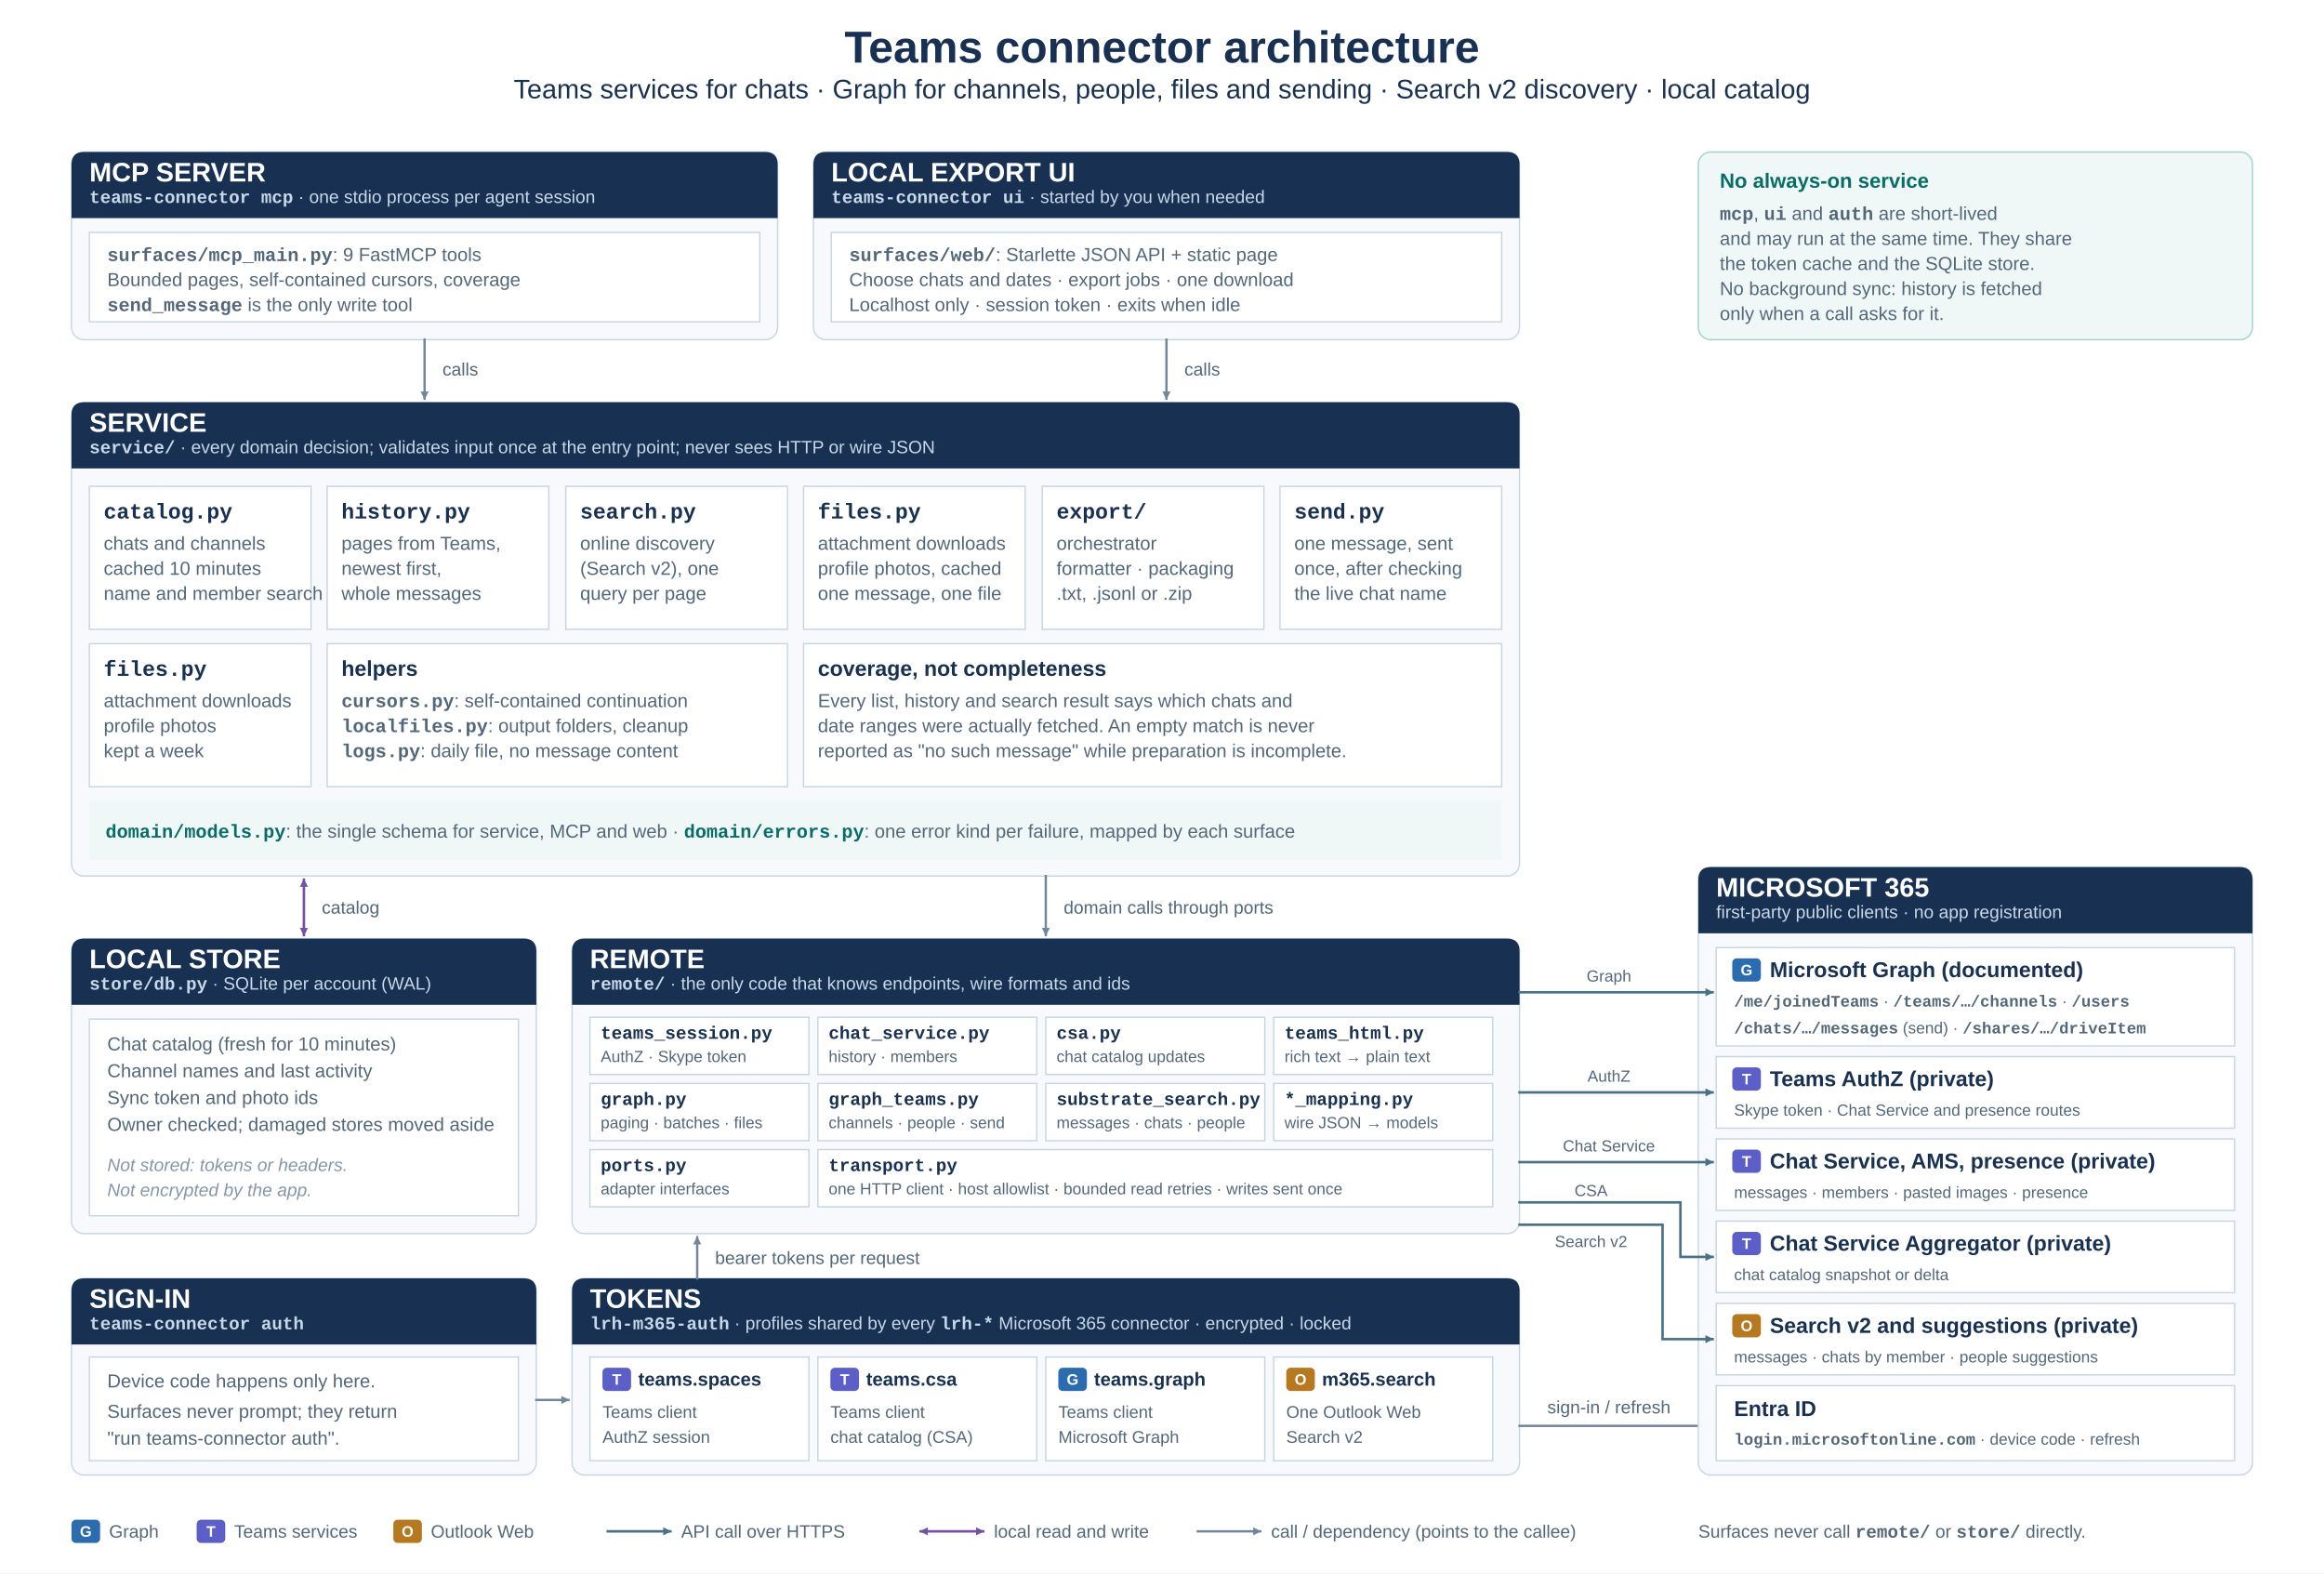
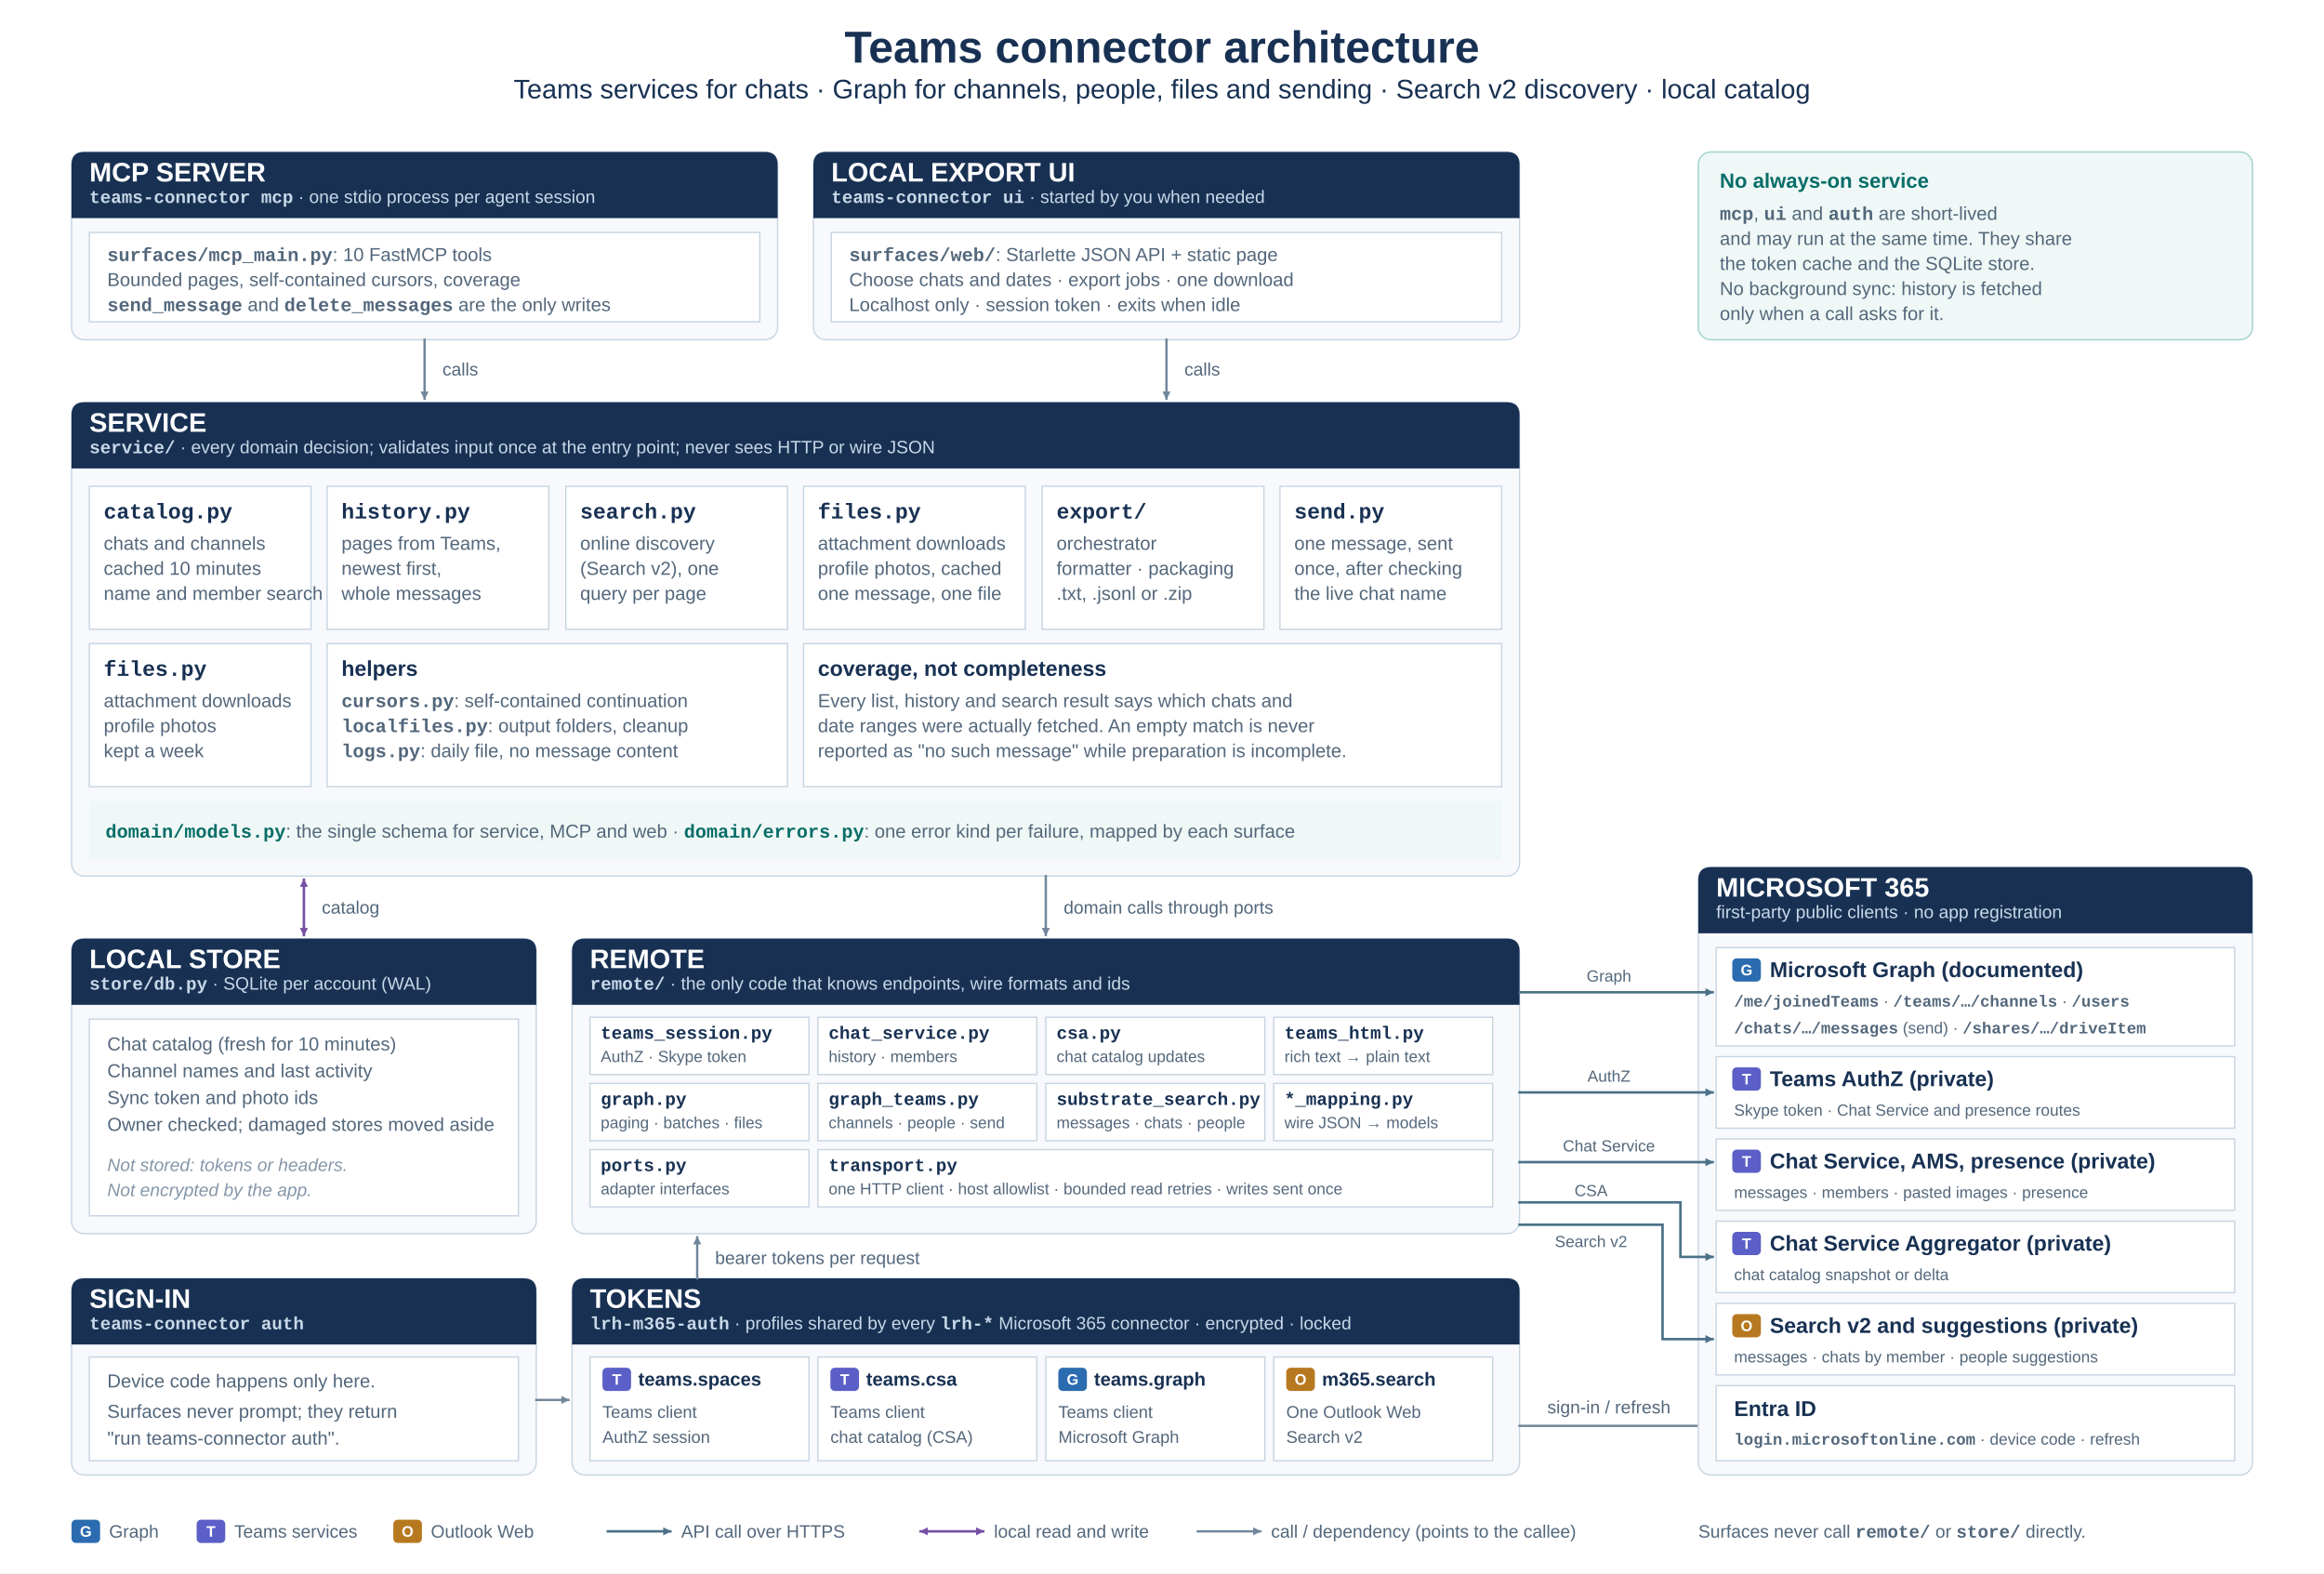
<svg xmlns="http://www.w3.org/2000/svg" width="2600" height="1760" viewBox="0 0 2600 1760" role="img" aria-labelledby="title description">
  <defs>
    <style>
      text { font-family: Arial, Helvetica, sans-serif; }
      .title { fill: #183153; font-size: 50px; font-weight: 700; }
      .subtitle { fill: #183153; font-size: 30px; }
      .card-title { fill: #fff; font-size: 30px; font-weight: 700; }
      .card-subtitle { fill: #c8d8e8; font-size: 20px; }
      .section-title { fill: #183153; font-size: 24px; font-weight: 700; }
      .detail { fill: #53677b; font-size: 21px; }
      .muted { fill: #8496a8; font-size: 20px; font-style: italic; }
      .code { font-family: "Courier New", Consolas, monospace; font-weight: 700; }
      .badge { fill: #fff; font-size: 17px; font-weight: 700; }
      .note-title { fill: #086d68; font-size: 23px; font-weight: 700; }
      .flow-label { fill: #53677b; font-size: 20px; }
      .call-flow { fill: none; stroke: #71869b; stroke-width: 2.6; stroke-linecap: square; stroke-linejoin: miter; marker-end: url(#arrow); }
      .api-flow { fill: none; stroke: #4b7187; stroke-width: 2.8; stroke-linecap: square; marker-end: url(#api-arrow); }
      .local-flow { fill: none; stroke: #7650a4; stroke-width: 2.8; stroke-linecap: square; marker-start: url(#purple-arrow); marker-end: url(#purple-arrow); }
    </style>
    <marker id="arrow" markerWidth="9" markerHeight="9" refX="8" refY="4.5" orient="auto" markerUnits="userSpaceOnUse">
      <path d="M0 0 L9 4.5 L0 9 Z" fill="#71869b" />
    </marker>
    <marker id="api-arrow" markerWidth="9" markerHeight="9" refX="8" refY="4.5" orient="auto" markerUnits="userSpaceOnUse">
      <path d="M0 0 L9 4.5 L0 9 Z" fill="#4b7187" />
    </marker>
    <marker id="purple-arrow" markerWidth="9" markerHeight="9" refX="8" refY="4.5" orient="auto-start-reverse" markerUnits="userSpaceOnUse">
      <path d="M0 0 L9 4.5 L0 9 Z" fill="#7650a4" />
    </marker>
  </defs>
  <rect width="2600" height="1760" fill="#fff" />
  <text class="title" x="1300" y="70" text-anchor="middle">Teams connector architecture</text>
  <text class="subtitle" x="1300" y="110" text-anchor="middle">Teams services for chats · Graph for channels, people, files and sending · Search v2 discovery · local catalog</text>
  <rect x="80" y="170" width="790" height="210" rx="14" fill="#f7f9fc" stroke="#c7d5e2" stroke-width="1.5" />
  <path d="M80 244 V184 Q80 170 94 170 H856 Q870 170 870 184 V244 Z" fill="#183153" />
  <text class="card-title" x="100" y="203">MCP SERVER</text>
  <text class="card-subtitle" x="100" y="227">
    <tspan class="code">teams-connector mcp</tspan> · one stdio process per agent session</text>
  <rect x="100" y="260" width="750" height="100" fill="#fff" stroke="#c7d5e2" stroke-width="1.5" />
  <text class="detail" x="120" y="292">
-     <tspan class="code">surfaces/mcp_main.py</tspan>: 9 FastMCP tools</text>
+     <tspan class="code">surfaces/mcp_main.py</tspan>: 10 FastMCP tools</text>
  <text class="detail" x="120" y="320">Bounded pages, self-contained cursors, coverage</text>
  <text class="detail" x="120" y="348">
-     <tspan class="code">send_message</tspan> is the only write tool</text>
+     <tspan class="code">send_message</tspan> and <tspan class="code">delete_messages</tspan> are the only writes</text>
  <rect x="910" y="170" width="790" height="210" rx="14" fill="#f7f9fc" stroke="#c7d5e2" stroke-width="1.5" />
  <path d="M910 244 V184 Q910 170 924 170 H1686 Q1700 170 1700 184 V244 Z" fill="#183153" />
  <text class="card-title" x="930" y="203">LOCAL EXPORT UI</text>
  <text class="card-subtitle" x="930" y="227">
    <tspan class="code">teams-connector ui</tspan> · started by you when needed</text>
  <rect x="930" y="260" width="750" height="100" fill="#fff" stroke="#c7d5e2" stroke-width="1.5" />
  <text class="detail" x="950" y="292">
    <tspan class="code">surfaces/web/</tspan>: Starlette JSON API + static page</text>
  <text class="detail" x="950" y="320">Choose chats and dates · export jobs · one download</text>
  <text class="detail" x="950" y="348">Localhost only · session token · exits when idle</text>
  <rect x="1900" y="170" width="620" height="210" rx="14" fill="#eff8f6" stroke="#9fd3cb" stroke-width="1.5" />
  <text class="note-title" x="1924" y="210">No always-on service</text>
  <text class="detail" x="1924" y="246">
    <tspan class="code">mcp</tspan>, <tspan class="code">ui</tspan> and <tspan class="code">auth</tspan> are short-lived</text>
  <text class="detail" x="1924" y="274">and may run at the same time. They share</text>
  <text class="detail" x="1924" y="302">the token cache and the SQLite store.</text>
  <text class="detail" x="1924" y="330">No background sync: history is fetched</text>
  <text class="detail" x="1924" y="358">only when a call asks for it.</text>
  <path class="call-flow" d="M475 380 V446" />
  <path class="call-flow" d="M1305 380 V446" />
  <text class="flow-label" x="495" y="420">calls</text>
  <text class="flow-label" x="1325" y="420">calls</text>
  <rect x="80" y="450" width="1620" height="530" rx="14" fill="#f7f9fc" stroke="#c7d5e2" stroke-width="1.5" />
  <path d="M80 524 V464 Q80 450 94 450 H1686 Q1700 450 1700 464 V524 Z" fill="#183153" />
  <text class="card-title" x="100" y="483">SERVICE</text>
  <text class="card-subtitle" x="100" y="507">
    <tspan class="code">service/</tspan> · every domain decision; validates input once at the entry point; never sees HTTP or wire JSON</text>
  <rect x="100" y="544" width="248" height="160" fill="#fff" stroke="#c7d5e2" stroke-width="1.5" />
  <text class="section-title code" x="116" y="580">catalog.py</text>
  <text class="detail" x="116" y="615">chats and channels</text>
  <text class="detail" x="116" y="643">cached 10 minutes</text>
  <text class="detail" x="116" y="671">name and member search</text>
  <rect x="366" y="544" width="248" height="160" fill="#fff" stroke="#c7d5e2" stroke-width="1.5" />
  <text class="section-title code" x="382" y="580">history.py</text>
  <text class="detail" x="382" y="615">pages from Teams,</text>
  <text class="detail" x="382" y="643">newest first,</text>
  <text class="detail" x="382" y="671">whole messages</text>
  <rect x="633" y="544" width="248" height="160" fill="#fff" stroke="#c7d5e2" stroke-width="1.5" />
  <text class="section-title code" x="649" y="580">search.py</text>
  <text class="detail" x="649" y="615">online discovery</text>
  <text class="detail" x="649" y="643">(Search v2), one</text>
  <text class="detail" x="649" y="671">query per page</text>
  <rect x="899" y="544" width="248" height="160" fill="#fff" stroke="#c7d5e2" stroke-width="1.5" />
  <text class="section-title code" x="915" y="580">files.py</text>
  <text class="detail" x="915" y="615">attachment downloads</text>
  <text class="detail" x="915" y="643">profile photos, cached</text>
  <text class="detail" x="915" y="671">one message, one file</text>
  <rect x="1166" y="544" width="248" height="160" fill="#fff" stroke="#c7d5e2" stroke-width="1.5" />
  <text class="section-title code" x="1182" y="580">export/</text>
  <text class="detail" x="1182" y="615">orchestrator</text>
  <text class="detail" x="1182" y="643">formatter · packaging</text>
  <text class="detail" x="1182" y="671">.txt, .jsonl or .zip</text>
  <rect x="1432" y="544" width="248" height="160" fill="#fff" stroke="#c7d5e2" stroke-width="1.5" />
  <text class="section-title code" x="1448" y="580">send.py</text>
  <text class="detail" x="1448" y="615">one message, sent</text>
  <text class="detail" x="1448" y="643">once, after checking</text>
  <text class="detail" x="1448" y="671">the live chat name</text>
  <rect x="100" y="720" width="248" height="160" fill="#fff" stroke="#c7d5e2" stroke-width="1.5" />
  <text class="section-title code" x="116" y="756">files.py</text>
  <text class="detail" x="116" y="791">attachment downloads</text>
  <text class="detail" x="116" y="819">profile photos</text>
  <text class="detail" x="116" y="847">kept a week</text>
  <rect x="366" y="720" width="515" height="160" fill="#fff" stroke="#c7d5e2" stroke-width="1.5" />
  <text class="section-title" x="382" y="756">helpers</text>
  <text class="detail" x="382" y="791">
    <tspan class="code">cursors.py</tspan>: self-contained continuation</text>
  <text class="detail" x="382" y="819">
    <tspan class="code">localfiles.py</tspan>: output folders, cleanup</text>
  <text class="detail" x="382" y="847">
    <tspan class="code">logs.py</tspan>: daily file, no message content</text>
  <rect x="899" y="720" width="781" height="160" fill="#fff" stroke="#c7d5e2" stroke-width="1.5" />
  <text class="section-title" x="915" y="756">coverage, not completeness</text>
  <text class="detail" x="915" y="791">Every list, history and search result says which chats and</text>
  <text class="detail" x="915" y="819">date ranges were actually fetched. An empty match is never</text>
  <text class="detail" x="915" y="847">reported as "no such message" while preparation is incomplete.</text>
  <rect x="100" y="896" width="1580" height="66" fill="#eff8f6" />
  <text class="detail" x="118" y="937">
    <tspan class="code" fill="#086d68">domain/models.py</tspan>: the single schema for service, MCP and web  ·  <tspan class="code" fill="#086d68">domain/errors.py</tspan>: one error kind per failure, mapped by each surface</text>
  <path class="local-flow" d="M340 984 V1046" />
  <text class="flow-label" x="360" y="1022">catalog</text>
  <path class="call-flow" d="M1170 980 V1046" />
  <text class="flow-label" x="1190" y="1022">domain calls through ports</text>
  <rect x="80" y="1050" width="520" height="330" rx="14" fill="#f7f9fc" stroke="#c7d5e2" stroke-width="1.5" />
  <path d="M80 1124 V1064 Q80 1050 94 1050 H586 Q600 1050 600 1064 V1124 Z" fill="#183153" />
  <text class="card-title" x="100" y="1083">LOCAL STORE</text>
  <text class="card-subtitle" x="100" y="1107">
    <tspan class="code">store/db.py</tspan> · SQLite per account (WAL)</text>
  <rect x="100" y="1140" width="480" height="220" fill="#fff" stroke="#c7d5e2" stroke-width="1.5" />
  <text class="detail" x="120" y="1175">Chat catalog (fresh for 10 minutes)</text>
  <text class="detail" x="120" y="1205">Channel names and last activity</text>
  <text class="detail" x="120" y="1235">Sync token and photo ids</text>
  <text class="detail" x="120" y="1265">Owner checked; damaged stores moved aside</text>
  <text class="muted" x="120" y="1310">Not stored: tokens or headers.</text>
  <text class="muted" x="120" y="1338">Not encrypted by the app.</text>
  <rect x="640" y="1050" width="1060" height="330" rx="14" fill="#f7f9fc" stroke="#c7d5e2" stroke-width="1.5" />
  <path d="M640 1124 V1064 Q640 1050 654 1050 H1686 Q1700 1050 1700 1064 V1124 Z" fill="#183153" />
  <text class="card-title" x="660" y="1083">REMOTE</text>
  <text class="card-subtitle" x="660" y="1107">
    <tspan class="code">remote/</tspan> · the only code that knows endpoints, wire formats and ids</text>
  <rect x="660" y="1138" width="245" height="64" fill="#fff" stroke="#c7d5e2" stroke-width="1.5" />
  <text class="section-title code" x="672" y="1162" style="font-size:20px">teams_session.py</text>
  <text class="detail" x="672" y="1188" style="font-size:18px">AuthZ · Skype token</text>
  <rect x="915" y="1138" width="245" height="64" fill="#fff" stroke="#c7d5e2" stroke-width="1.5" />
  <text class="section-title code" x="927" y="1162" style="font-size:20px">chat_service.py</text>
  <text class="detail" x="927" y="1188" style="font-size:18px">history · members</text>
  <rect x="1170" y="1138" width="245" height="64" fill="#fff" stroke="#c7d5e2" stroke-width="1.5" />
  <text class="section-title code" x="1182" y="1162" style="font-size:20px">csa.py</text>
  <text class="detail" x="1182" y="1188" style="font-size:18px">chat catalog updates</text>
  <rect x="1425" y="1138" width="245" height="64" fill="#fff" stroke="#c7d5e2" stroke-width="1.5" />
  <text class="section-title code" x="1437" y="1162" style="font-size:20px">teams_html.py</text>
  <text class="detail" x="1437" y="1188" style="font-size:18px">rich text → plain text</text>
  <rect x="660" y="1212" width="245" height="64" fill="#fff" stroke="#c7d5e2" stroke-width="1.5" />
  <text class="section-title code" x="672" y="1236" style="font-size:20px">graph.py</text>
  <text class="detail" x="672" y="1262" style="font-size:18px">paging · batches · files</text>
  <rect x="915" y="1212" width="245" height="64" fill="#fff" stroke="#c7d5e2" stroke-width="1.5" />
  <text class="section-title code" x="927" y="1236" style="font-size:20px">graph_teams.py</text>
  <text class="detail" x="927" y="1262" style="font-size:18px">channels · people · send</text>
  <rect x="1170" y="1212" width="245" height="64" fill="#fff" stroke="#c7d5e2" stroke-width="1.5" />
  <text class="section-title code" x="1182" y="1236" style="font-size:20px">substrate_search.py</text>
  <text class="detail" x="1182" y="1262" style="font-size:18px">messages · chats · people</text>
  <rect x="1425" y="1212" width="245" height="64" fill="#fff" stroke="#c7d5e2" stroke-width="1.5" />
  <text class="section-title code" x="1437" y="1236" style="font-size:20px">*_mapping.py</text>
  <text class="detail" x="1437" y="1262" style="font-size:18px">wire JSON → models</text>
  <rect x="660" y="1286" width="245" height="64" fill="#fff" stroke="#c7d5e2" stroke-width="1.5" />
  <text class="section-title code" x="672" y="1310" style="font-size:20px">ports.py</text>
  <text class="detail" x="672" y="1336" style="font-size:18px">adapter interfaces</text>
  <rect x="915" y="1286" width="755" height="64" fill="#fff" stroke="#c7d5e2" stroke-width="1.5" />
  <text class="section-title code" x="927" y="1310" style="font-size:20px">transport.py</text>
  <text class="detail" x="927" y="1336" style="font-size:18px">one HTTP client · host allowlist · bounded read retries · writes sent once</text>
  <rect x="80" y="1430" width="520" height="220" rx="14" fill="#f7f9fc" stroke="#c7d5e2" stroke-width="1.5" />
  <path d="M80 1504 V1444 Q80 1430 94 1430 H586 Q600 1430 600 1444 V1504 Z" fill="#183153" />
  <text class="card-title" x="100" y="1463">SIGN-IN</text>
  <text class="card-subtitle" x="100" y="1487">
    <tspan class="code">teams-connector auth</tspan>
  </text>
  <rect x="100" y="1518" width="480" height="116" fill="#fff" stroke="#c7d5e2" stroke-width="1.5" />
  <text class="detail" x="120" y="1552">Device code happens only here.</text>
  <text class="detail" x="120" y="1586">Surfaces never prompt; they return</text>
  <text class="detail" x="120" y="1616">"run teams-connector auth".</text>
  <path class="call-flow" d="M600 1566 H636" />
  <rect x="640" y="1430" width="1060" height="220" rx="14" fill="#f7f9fc" stroke="#c7d5e2" stroke-width="1.5" />
  <path d="M640 1504 V1444 Q640 1430 654 1430 H1686 Q1700 1430 1700 1444 V1504 Z" fill="#183153" />
  <text class="card-title" x="660" y="1463">TOKENS</text>
  <text class="card-subtitle" x="660" y="1487">
    <tspan class="code">lrh-m365-auth</tspan> · profiles shared by every <tspan class="code">lrh-*</tspan> Microsoft 365 connector · encrypted · locked</text>
  <rect x="660" y="1518" width="245" height="116" fill="#fff" stroke="#c7d5e2" stroke-width="1.5" />
  <rect x="674" y="1530" width="32" height="26" rx="5" fill="#5b5fc7" />
  <text class="badge" x="690" y="1549" text-anchor="middle">T</text>
  <text class="section-title" x="714" y="1550" style="font-size:21px">teams.spaces</text>
  <text class="detail" x="674" y="1586" style="font-size:19px">Teams client</text>
  <text class="detail" x="674" y="1614" style="font-size:19px">AuthZ session</text>
  <rect x="915" y="1518" width="245" height="116" fill="#fff" stroke="#c7d5e2" stroke-width="1.5" />
  <rect x="929" y="1530" width="32" height="26" rx="5" fill="#5b5fc7" />
  <text class="badge" x="945" y="1549" text-anchor="middle">T</text>
  <text class="section-title" x="969" y="1550" style="font-size:21px">teams.csa</text>
  <text class="detail" x="929" y="1586" style="font-size:19px">Teams client</text>
  <text class="detail" x="929" y="1614" style="font-size:19px">chat catalog (CSA)</text>
  <rect x="1170" y="1518" width="245" height="116" fill="#fff" stroke="#c7d5e2" stroke-width="1.5" />
  <rect x="1184" y="1530" width="32" height="26" rx="5" fill="#2b6cb0" />
  <text class="badge" x="1200" y="1549" text-anchor="middle">G</text>
  <text class="section-title" x="1224" y="1550" style="font-size:21px">teams.graph</text>
  <text class="detail" x="1184" y="1586" style="font-size:19px">Teams client</text>
  <text class="detail" x="1184" y="1614" style="font-size:19px">Microsoft Graph</text>
  <rect x="1425" y="1518" width="245" height="116" fill="#fff" stroke="#c7d5e2" stroke-width="1.5" />
  <rect x="1439" y="1530" width="32" height="26" rx="5" fill="#b7791f" />
  <text class="badge" x="1455" y="1549" text-anchor="middle">O</text>
  <text class="section-title" x="1479" y="1550" style="font-size:21px">m365.search</text>
  <text class="detail" x="1439" y="1586" style="font-size:19px">One Outlook Web</text>
  <text class="detail" x="1439" y="1614" style="font-size:19px">Search v2</text>
  <path class="call-flow" d="M780 1430 V1384" />
  <text class="flow-label" x="800" y="1414">bearer tokens per request</text>
  <path class="call-flow" d="M1700 1595 H1916" />
  <text class="flow-label" x="1800" y="1581" text-anchor="middle">sign-in / refresh</text>
  <rect x="1900" y="970" width="620" height="680" rx="14" fill="#f7f9fc" stroke="#c7d5e2" stroke-width="1.5" />
  <path d="M1900 1044 V984 Q1900 970 1914 970 H2506 Q2520 970 2520 984 V1044 Z" fill="#183153" />
  <text class="card-title" x="1920" y="1003">MICROSOFT 365</text>
  <text class="card-subtitle" x="1920" y="1027">first-party public clients · no app registration</text>
  <rect x="1920" y="1060" width="580" height="110" fill="#fff" stroke="#c7d5e2" stroke-width="1.5" />
  <rect x="1938" y="1072" width="32" height="26" rx="5" fill="#2b6cb0" />
  <text class="badge" x="1954" y="1091" text-anchor="middle">G</text>
  <text class="section-title" x="1980" y="1093">Microsoft Graph (documented)</text>
  <text class="detail" x="1940" y="1126" style="font-size:18px">
    <tspan class="code">/me/joinedTeams</tspan> · <tspan class="code">/teams/…/channels</tspan> · <tspan class="code">/users</tspan>
  </text>
  <text class="detail" x="1940" y="1156" style="font-size:18px">
    <tspan class="code">/chats/…/messages</tspan> (send) · <tspan class="code">/shares/…/driveItem</tspan>
  </text>
  <rect x="1920" y="1182" width="580" height="80" fill="#fff" stroke="#c7d5e2" stroke-width="1.5" />
  <rect x="1938" y="1194" width="32" height="26" rx="5" fill="#5b5fc7" />
  <text class="badge" x="1954" y="1213" text-anchor="middle">T</text>
  <text class="section-title" x="1980" y="1215">Teams AuthZ (private)</text>
  <text class="detail" x="1940" y="1248" style="font-size:18px">Skype token · Chat Service and presence routes</text>
  <rect x="1920" y="1274" width="580" height="80" fill="#fff" stroke="#c7d5e2" stroke-width="1.5" />
  <rect x="1938" y="1286" width="32" height="26" rx="5" fill="#5b5fc7" />
  <text class="badge" x="1954" y="1305" text-anchor="middle">T</text>
  <text class="section-title" x="1980" y="1307">Chat Service, AMS, presence (private)</text>
  <text class="detail" x="1940" y="1340" style="font-size:18px">messages · members · pasted images · presence</text>
  <rect x="1920" y="1366" width="580" height="80" fill="#fff" stroke="#c7d5e2" stroke-width="1.5" />
  <rect x="1938" y="1378" width="32" height="26" rx="5" fill="#5b5fc7" />
  <text class="badge" x="1954" y="1397" text-anchor="middle">T</text>
  <text class="section-title" x="1980" y="1399">Chat Service Aggregator (private)</text>
  <text class="detail" x="1940" y="1432" style="font-size:18px">chat catalog snapshot or delta</text>
  <rect x="1920" y="1458" width="580" height="80" fill="#fff" stroke="#c7d5e2" stroke-width="1.5" />
  <rect x="1938" y="1470" width="32" height="26" rx="5" fill="#b7791f" />
  <text class="badge" x="1954" y="1489" text-anchor="middle">O</text>
  <text class="section-title" x="1980" y="1491">Search v2 and suggestions (private)</text>
  <text class="detail" x="1940" y="1524" style="font-size:18px">messages · chats by member · people suggestions</text>
  <rect x="1920" y="1550" width="580" height="84" fill="#fff" stroke="#c7d5e2" stroke-width="1.5" />
  <text class="section-title" x="1940" y="1584">Entra ID</text>
  <text class="detail" x="1940" y="1616" style="font-size:18px">
    <tspan class="code">login.microsoftonline.com</tspan> · device code · refresh</text>
  <path class="api-flow" d="M1700 1110 H1916" />
  <text class="flow-label" x="1800" y="1098" text-anchor="middle" style="font-size:18px">Graph</text>
  <path class="api-flow" d="M1700 1222 H1916" />
  <text class="flow-label" x="1800" y="1210" text-anchor="middle" style="font-size:18px">AuthZ</text>
  <path class="api-flow" d="M1700 1300 H1916" />
  <text class="flow-label" x="1800" y="1288" text-anchor="middle" style="font-size:18px">Chat Service</text>
  <path class="api-flow" d="M1700 1345 H1880 V1406 H1916" />
  <text class="flow-label" x="1780" y="1338" text-anchor="middle" style="font-size:18px">CSA</text>
  <path class="api-flow" d="M1700 1370 H1860 V1498 H1916" />
  <text class="flow-label" x="1780" y="1395" text-anchor="middle" style="font-size:18px">Search v2</text>
  <rect x="80" y="1700" width="32" height="26" rx="5" fill="#2b6cb0" />
  <text class="badge" x="96" y="1719" text-anchor="middle">G</text>
  <text class="flow-label" x="122" y="1720">Graph</text>
  <rect x="220" y="1700" width="32" height="26" rx="5" fill="#5b5fc7" />
  <text class="badge" x="236" y="1719" text-anchor="middle">T</text>
  <text class="flow-label" x="262" y="1720">Teams services</text>
  <rect x="440" y="1700" width="32" height="26" rx="5" fill="#b7791f" />
  <text class="badge" x="456" y="1719" text-anchor="middle">O</text>
  <text class="flow-label" x="482" y="1720">Outlook Web</text>
  <path class="api-flow" d="M680 1713 H750" />
  <text class="flow-label" x="762" y="1720">API call over HTTPS</text>
  <path class="local-flow" d="M1030 1713 H1100" />
  <text class="flow-label" x="1112" y="1720">local read and write</text>
  <path class="call-flow" d="M1340 1713 H1410" />
  <text class="flow-label" x="1422" y="1720">call / dependency (points to the callee)</text>
  <text class="flow-label" x="1900" y="1720">Surfaces never call <tspan class="code">remote/</tspan> or <tspan class="code">store/</tspan> directly.</text>
</svg>
